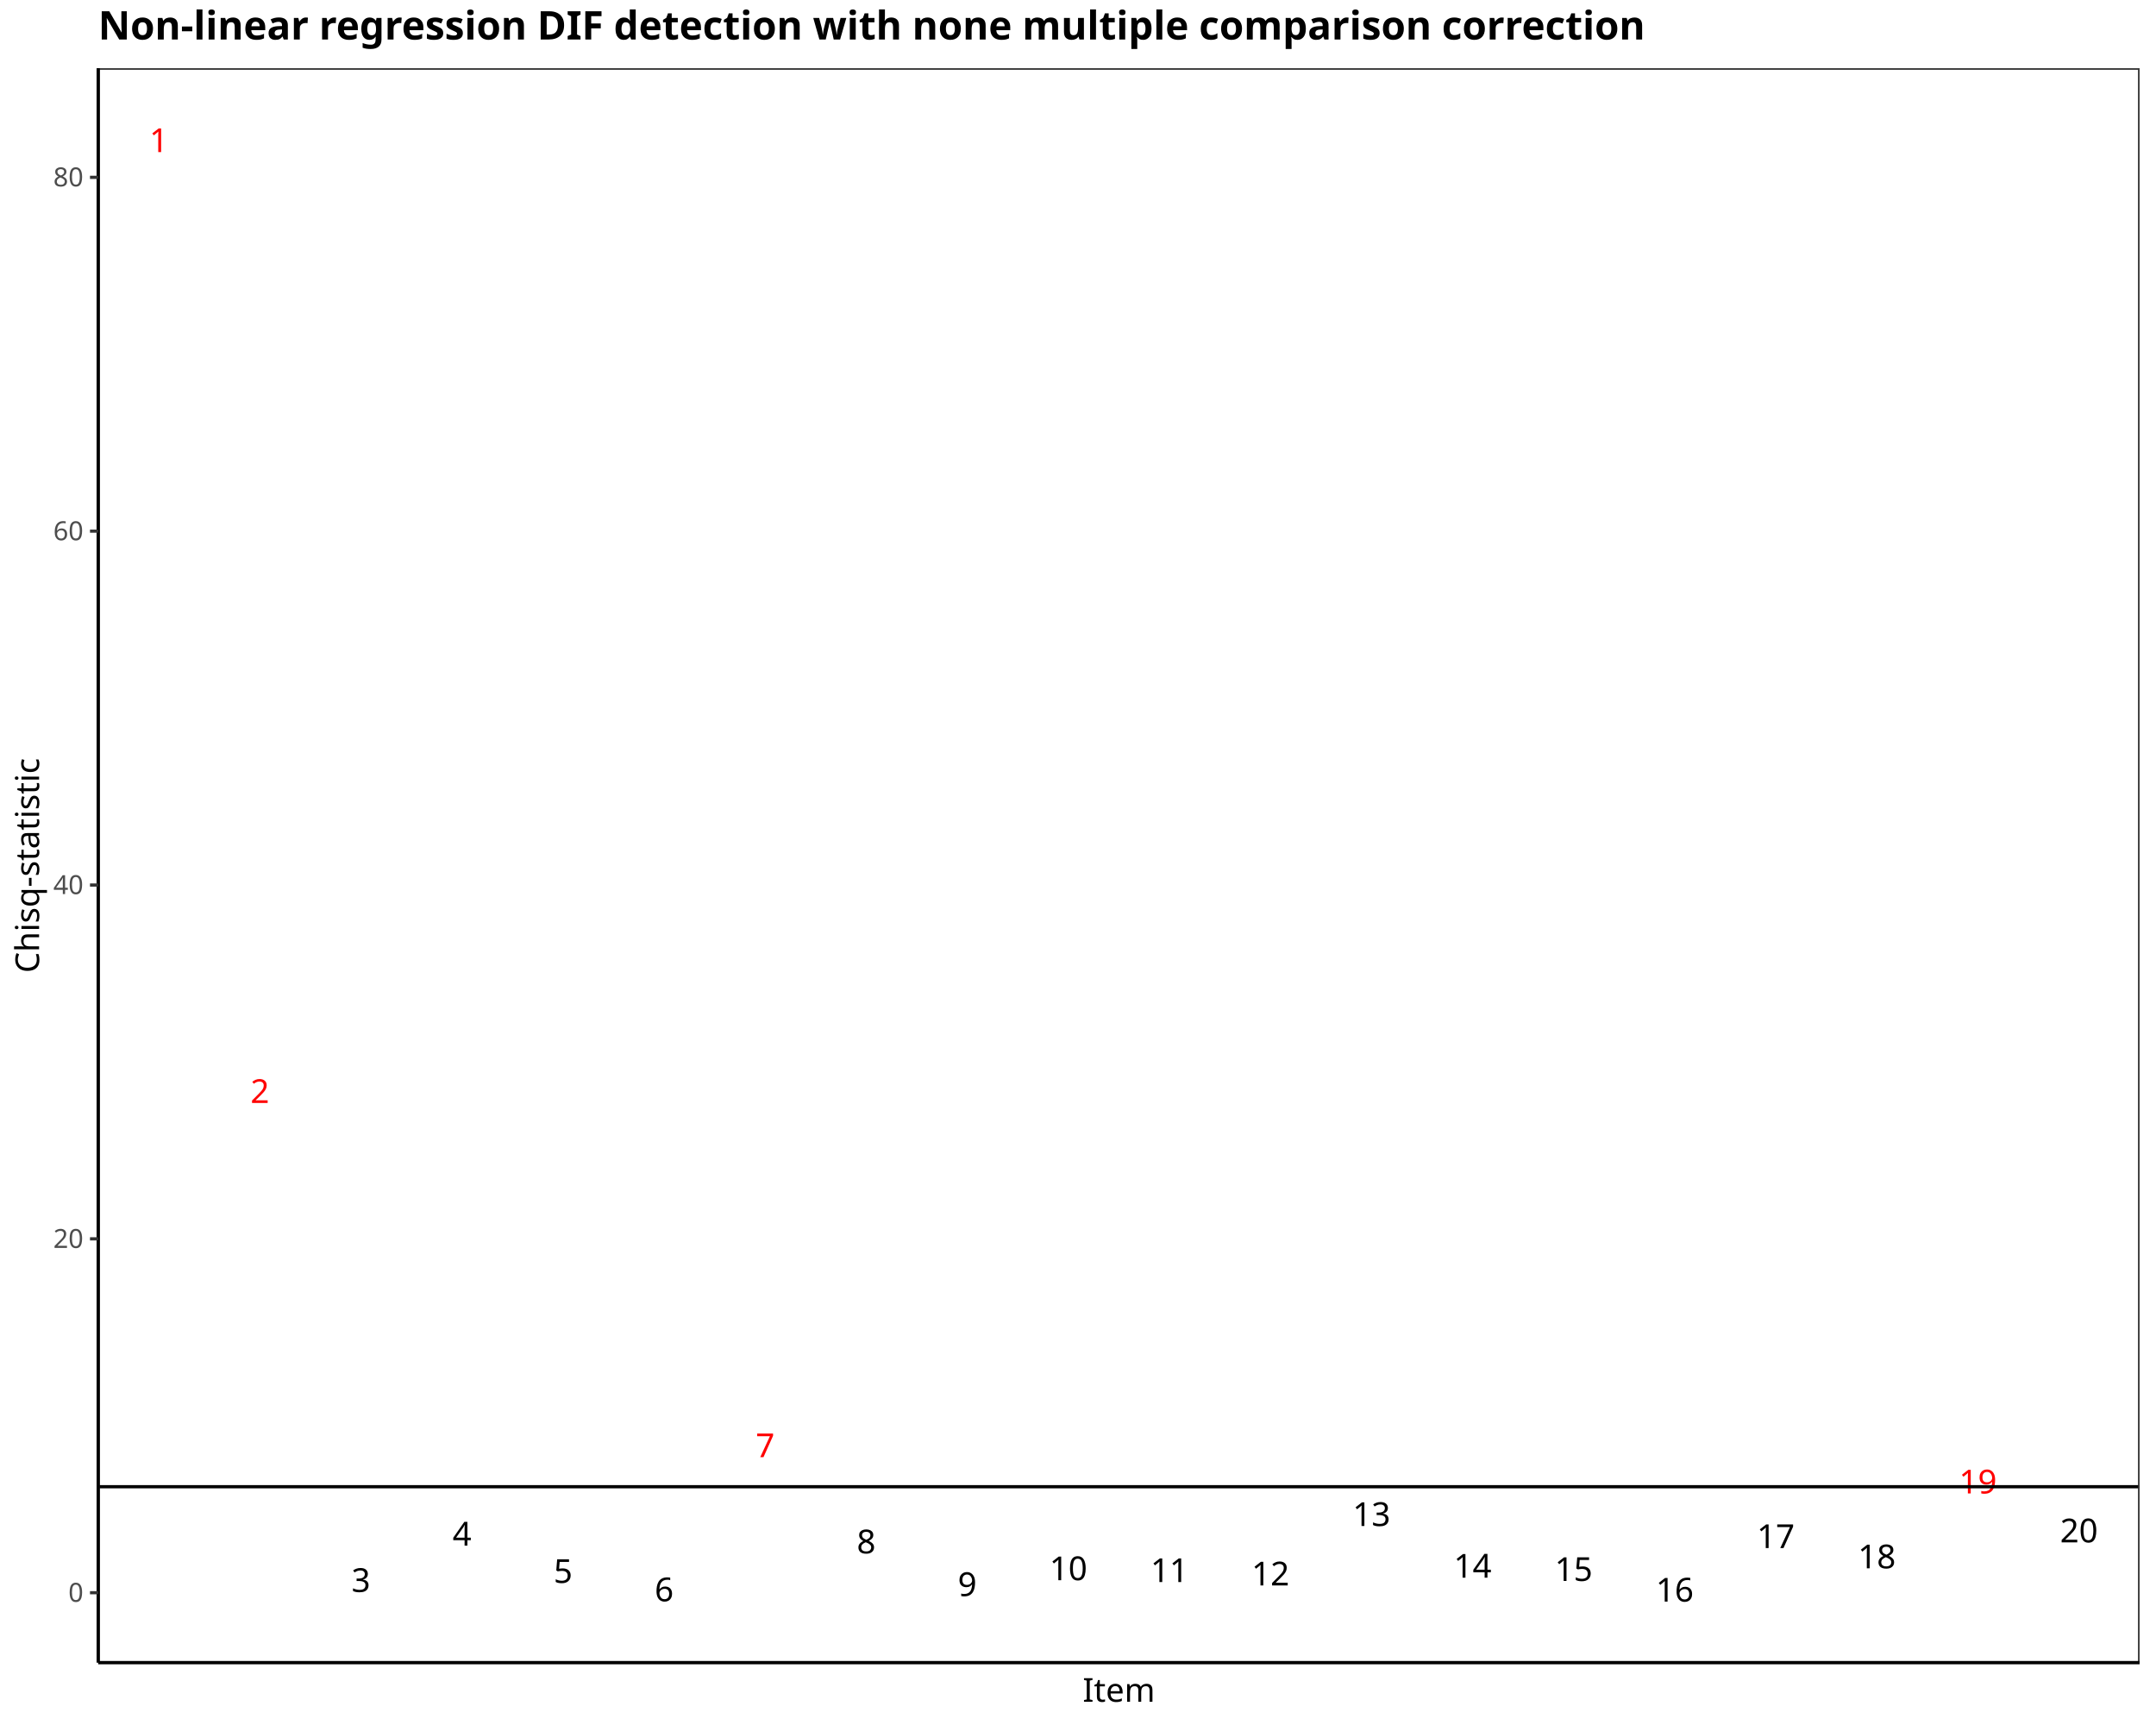
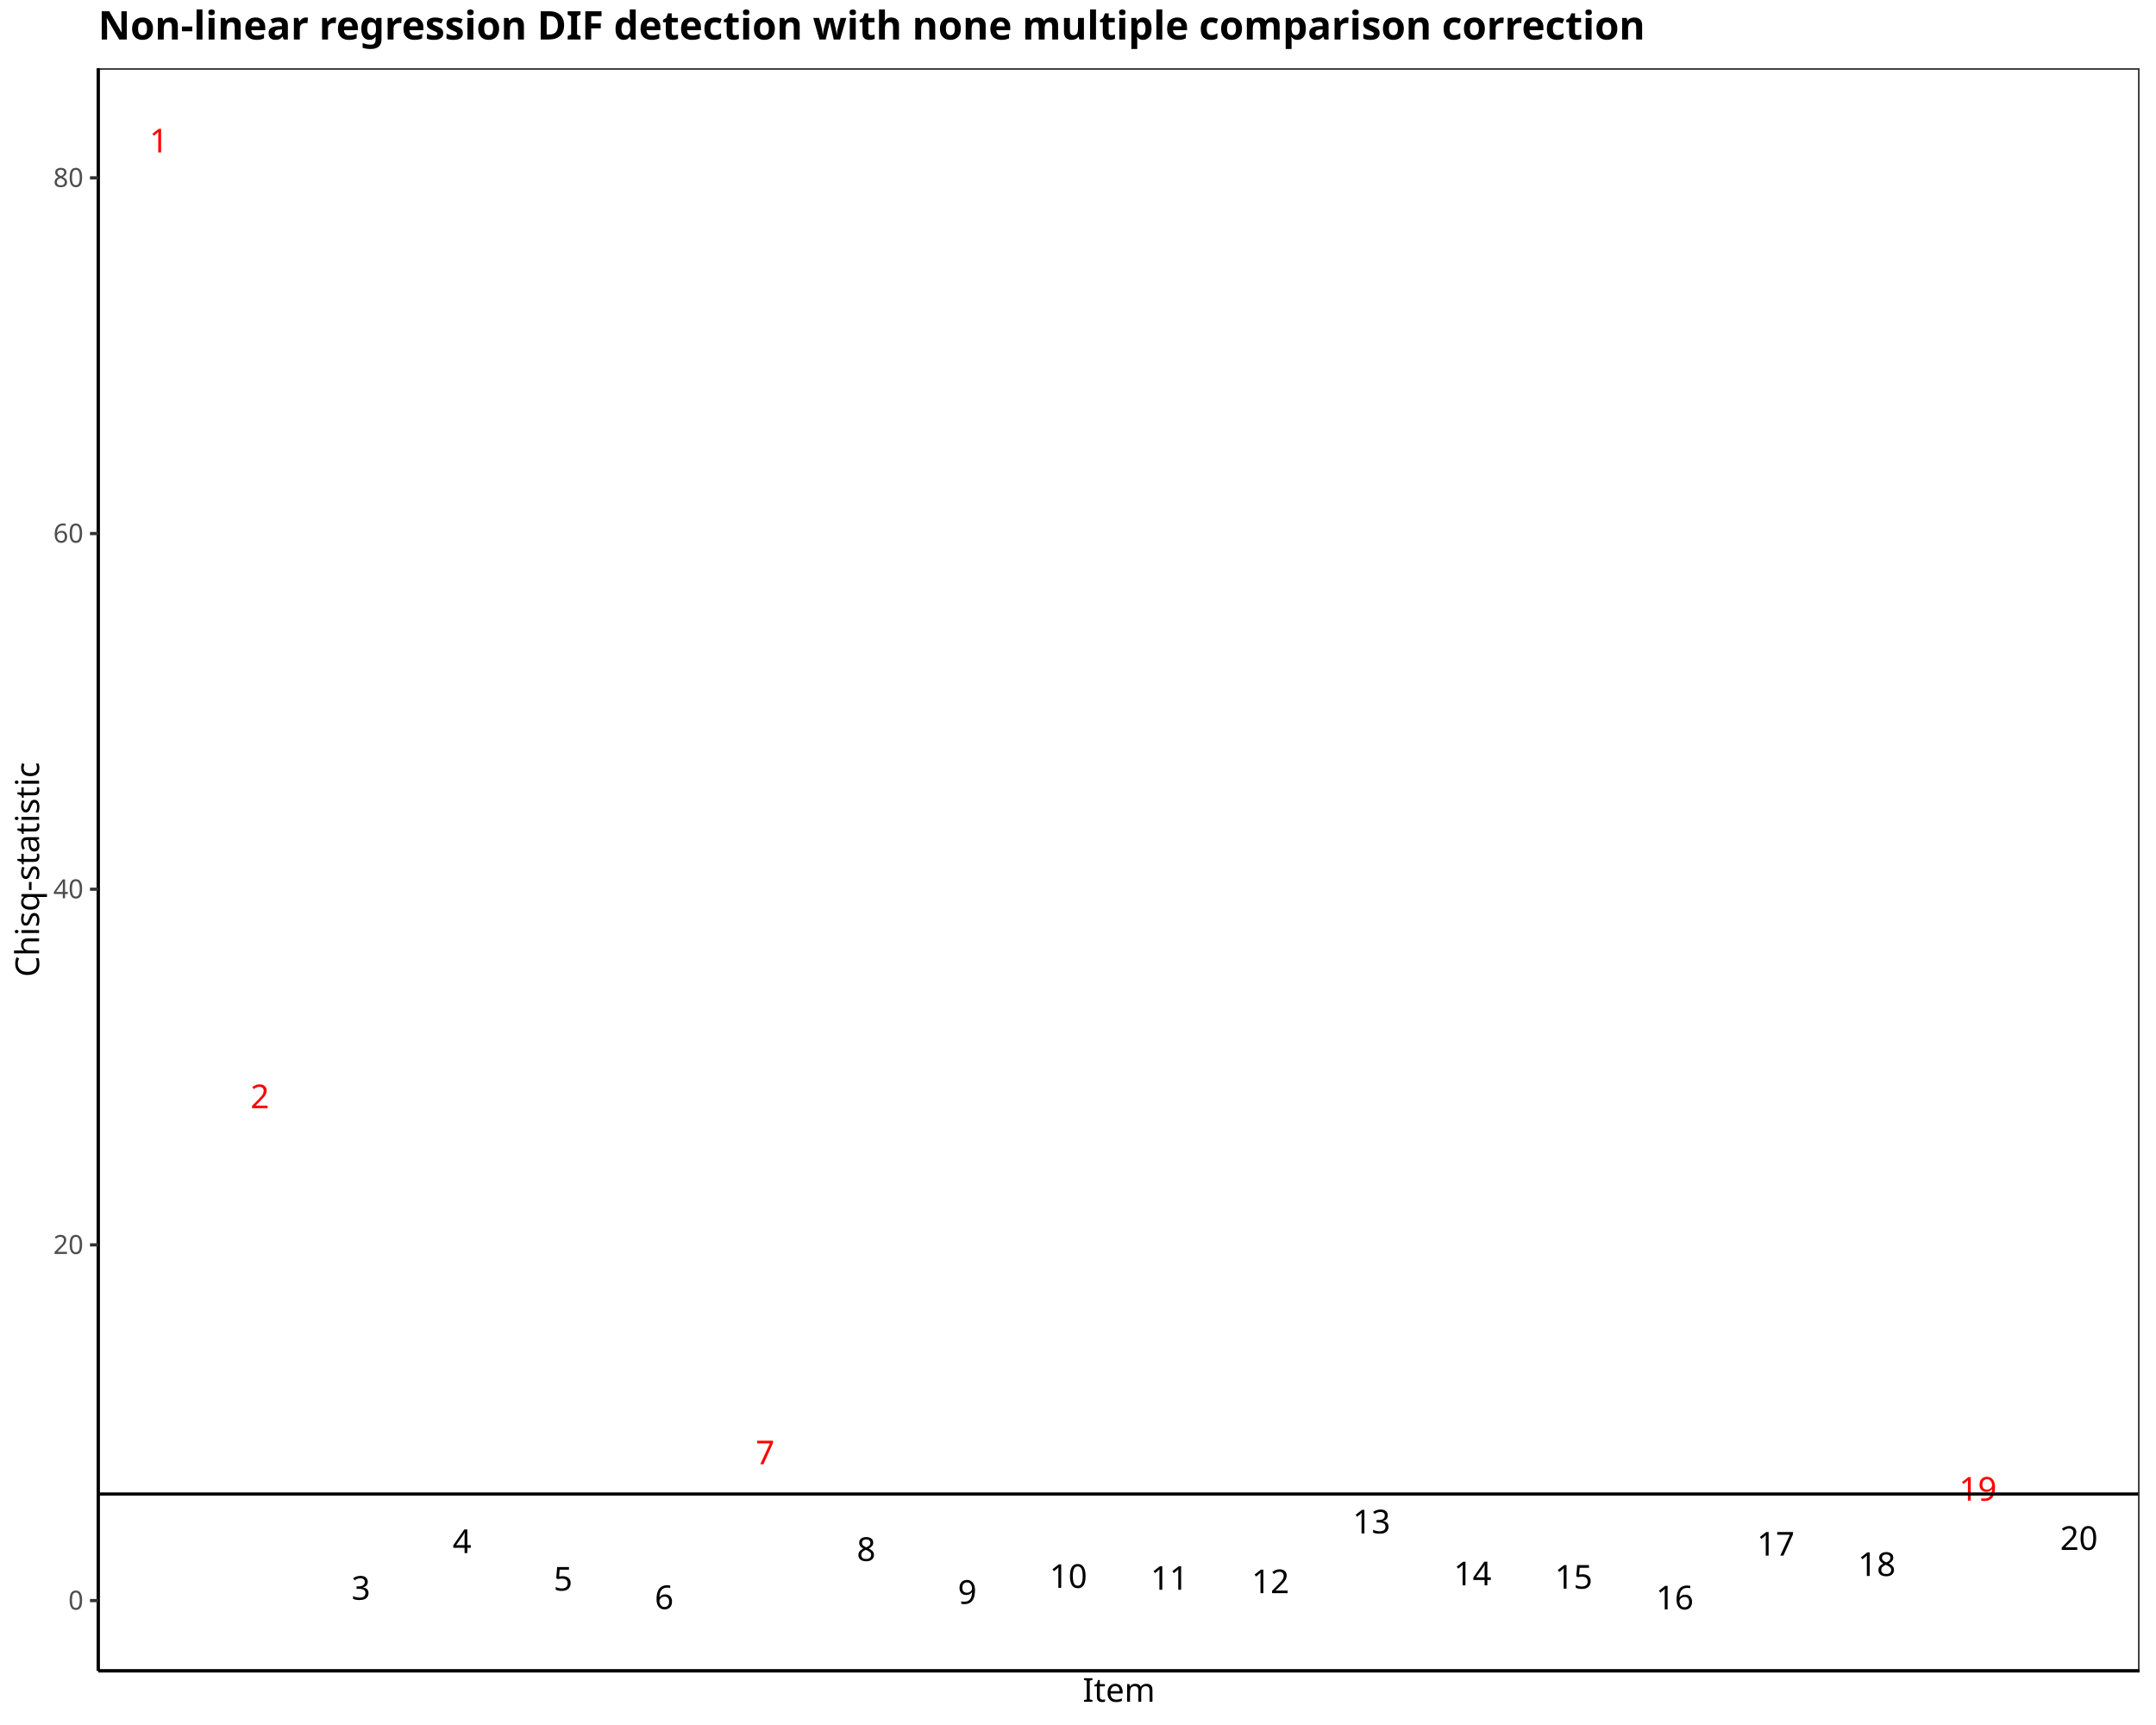
<svg xmlns="http://www.w3.org/2000/svg" class="svglite" data-engine-version="2.0" width="720.00pt" height="576.00pt" viewBox="0 0 720.00 576.00">
  <defs>
    <style type="text/css">
    .svglite line, .svglite polyline, .svglite polygon, .svglite path, .svglite rect, .svglite circle {
      fill: none;
      stroke: #000000;
      stroke-linecap: round;
      stroke-linejoin: round;
      stroke-miterlimit: 10.00;
    }
  </style>
  </defs>
  <rect width="100%" height="100%" style="stroke: none; fill: #FFFFFF;" />
  <defs>
    <clipPath id="cpMC4wMHw3MjAuMDB8MC4wMHw1NzYuMDA=">
      <rect x="0.00" y="0.00" width="720.00" height="576.00" />
    </clipPath>
  </defs>
  <g clip-path="url(#cpMC4wMHw3MjAuMDB8MC4wMHw1NzYuMDA=)">
    <rect x="0.00" y="0.00" width="720.00" height="576.00" style="stroke-width: 1.07; stroke: none;" />
  </g>
  <defs>
-     <clipPath id="cpMzIuNzl8NzE0LjUyfDIyLjc4fDU1NS4xOQ==">
-       <rect x="32.79" y="22.78" width="681.73" height="532.40" />
+     <clipPath id="cpMzIuNzl8NzE0LjUyfDIyLjc4fDU1Ny45Mw==">
+       <rect x="32.79" y="22.78" width="681.73" height="535.14" />
    </clipPath>
  </defs>
-   <g clip-path="url(#cpMzIuNzl8NzE0LjUyfDIyLjc4fDU1NS4xOQ==)">
-     <rect x="32.79" y="22.78" width="681.73" height="532.40" style="stroke-width: 1.07; stroke: none; fill: #FFFFFF;" />
-     <text x="53.04" y="50.78" text-anchor="middle" style="font-size: 11.04px; fill: #FF0000; font-family: sans;" textLength="6.14px" lengthAdjust="spacingAndGlyphs">1</text>
-     <text x="86.79" y="368.30" text-anchor="middle" style="font-size: 11.04px; fill: #FF0000; font-family: sans;" textLength="6.14px" lengthAdjust="spacingAndGlyphs">2</text>
-     <text x="120.54" y="531.58" text-anchor="middle" style="font-size: 11.04px; font-family: sans;" textLength="6.14px" lengthAdjust="spacingAndGlyphs">3</text>
-     <text x="154.29" y="516.10" text-anchor="middle" style="font-size: 11.04px; font-family: sans;" textLength="6.14px" lengthAdjust="spacingAndGlyphs">4</text>
-     <text x="188.04" y="528.55" text-anchor="middle" style="font-size: 11.04px; font-family: sans;" textLength="6.14px" lengthAdjust="spacingAndGlyphs">5</text>
-     <text x="221.79" y="534.70" text-anchor="middle" style="font-size: 11.04px; font-family: sans;" textLength="6.14px" lengthAdjust="spacingAndGlyphs">6</text>
-     <text x="255.54" y="486.57" text-anchor="middle" style="font-size: 11.04px; fill: #FF0000; font-family: sans;" textLength="6.14px" lengthAdjust="spacingAndGlyphs">7</text>
-     <text x="289.28" y="518.70" text-anchor="middle" style="font-size: 11.04px; font-family: sans;" textLength="6.14px" lengthAdjust="spacingAndGlyphs">8</text>
-     <text x="323.03" y="532.94" text-anchor="middle" style="font-size: 11.04px; font-family: sans;" textLength="6.14px" lengthAdjust="spacingAndGlyphs">9</text>
-     <text x="356.78" y="527.65" text-anchor="middle" style="font-size: 11.04px; font-family: sans;" textLength="12.28px" lengthAdjust="spacingAndGlyphs">10</text>
-     <text x="390.53" y="528.28" text-anchor="middle" style="font-size: 11.04px; font-family: sans;" textLength="12.28px" lengthAdjust="spacingAndGlyphs">11</text>
-     <text x="424.28" y="529.40" text-anchor="middle" style="font-size: 11.04px; font-family: sans;" textLength="12.28px" lengthAdjust="spacingAndGlyphs">12</text>
-     <text x="458.03" y="509.55" text-anchor="middle" style="font-size: 11.04px; font-family: sans;" textLength="12.28px" lengthAdjust="spacingAndGlyphs">13</text>
-     <text x="491.78" y="526.80" text-anchor="middle" style="font-size: 11.04px; font-family: sans;" textLength="12.28px" lengthAdjust="spacingAndGlyphs">14</text>
-     <text x="525.53" y="527.90" text-anchor="middle" style="font-size: 11.04px; font-family: sans;" textLength="12.28px" lengthAdjust="spacingAndGlyphs">15</text>
-     <text x="559.28" y="534.79" text-anchor="middle" style="font-size: 11.04px; font-family: sans;" textLength="12.28px" lengthAdjust="spacingAndGlyphs">16</text>
-     <text x="593.02" y="516.92" text-anchor="middle" style="font-size: 11.04px; font-family: sans;" textLength="12.28px" lengthAdjust="spacingAndGlyphs">17</text>
-     <text x="626.77" y="523.69" text-anchor="middle" style="font-size: 11.04px; font-family: sans;" textLength="12.28px" lengthAdjust="spacingAndGlyphs">18</text>
-     <text x="660.52" y="498.68" text-anchor="middle" style="font-size: 11.04px; fill: #FF0000; font-family: sans;" textLength="12.28px" lengthAdjust="spacingAndGlyphs">19</text>
-     <text x="694.27" y="515.03" text-anchor="middle" style="font-size: 11.04px; font-family: sans;" textLength="12.28px" lengthAdjust="spacingAndGlyphs">20</text>
-     <line x1="32.79" y1="496.43" x2="714.52" y2="496.43" style="stroke-width: 1.07; stroke-linecap: butt;" />
-     <rect x="32.79" y="22.78" width="681.73" height="532.40" style="stroke-width: 1.07; stroke: #333333;" />
+   <g clip-path="url(#cpMzIuNzl8NzE0LjUyfDIyLjc4fDU1Ny45Mw==)">
+     <rect x="32.79" y="22.78" width="681.73" height="535.14" style="stroke-width: 1.07; stroke: none; fill: #FFFFFF;" />
+     <text x="53.04" y="50.89" text-anchor="middle" style="font-size: 11.00px; fill: #FF0000; font-family: sans;" textLength="6.12px" lengthAdjust="spacingAndGlyphs">1</text>
+     <text x="86.79" y="370.05" text-anchor="middle" style="font-size: 11.00px; fill: #FF0000; font-family: sans;" textLength="6.12px" lengthAdjust="spacingAndGlyphs">2</text>
+     <text x="120.54" y="534.17" text-anchor="middle" style="font-size: 11.00px; font-family: sans;" textLength="6.12px" lengthAdjust="spacingAndGlyphs">3</text>
+     <text x="154.29" y="518.60" text-anchor="middle" style="font-size: 11.00px; font-family: sans;" textLength="6.12px" lengthAdjust="spacingAndGlyphs">4</text>
+     <text x="188.04" y="531.12" text-anchor="middle" style="font-size: 11.00px; font-family: sans;" textLength="6.12px" lengthAdjust="spacingAndGlyphs">5</text>
+     <text x="221.79" y="537.30" text-anchor="middle" style="font-size: 11.00px; font-family: sans;" textLength="6.12px" lengthAdjust="spacingAndGlyphs">6</text>
+     <text x="255.54" y="488.93" text-anchor="middle" style="font-size: 11.00px; fill: #FF0000; font-family: sans;" textLength="6.12px" lengthAdjust="spacingAndGlyphs">7</text>
+     <text x="289.28" y="521.21" text-anchor="middle" style="font-size: 11.00px; font-family: sans;" textLength="6.12px" lengthAdjust="spacingAndGlyphs">8</text>
+     <text x="323.03" y="535.53" text-anchor="middle" style="font-size: 11.00px; font-family: sans;" textLength="6.12px" lengthAdjust="spacingAndGlyphs">9</text>
+     <text x="356.78" y="530.21" text-anchor="middle" style="font-size: 11.00px; font-family: sans;" textLength="12.24px" lengthAdjust="spacingAndGlyphs">10</text>
+     <text x="390.53" y="530.85" text-anchor="middle" style="font-size: 11.00px; font-family: sans;" textLength="12.24px" lengthAdjust="spacingAndGlyphs">11</text>
+     <text x="424.28" y="531.98" text-anchor="middle" style="font-size: 11.00px; font-family: sans;" textLength="12.24px" lengthAdjust="spacingAndGlyphs">12</text>
+     <text x="458.03" y="512.02" text-anchor="middle" style="font-size: 11.00px; font-family: sans;" textLength="12.24px" lengthAdjust="spacingAndGlyphs">13</text>
+     <text x="491.78" y="529.36" text-anchor="middle" style="font-size: 11.00px; font-family: sans;" textLength="12.24px" lengthAdjust="spacingAndGlyphs">14</text>
+     <text x="525.53" y="530.47" text-anchor="middle" style="font-size: 11.00px; font-family: sans;" textLength="12.24px" lengthAdjust="spacingAndGlyphs">15</text>
+     <text x="559.28" y="537.39" text-anchor="middle" style="font-size: 11.00px; font-family: sans;" textLength="12.24px" lengthAdjust="spacingAndGlyphs">16</text>
+     <text x="593.02" y="519.43" text-anchor="middle" style="font-size: 11.00px; font-family: sans;" textLength="12.24px" lengthAdjust="spacingAndGlyphs">17</text>
+     <text x="626.77" y="526.23" text-anchor="middle" style="font-size: 11.00px; font-family: sans;" textLength="12.24px" lengthAdjust="spacingAndGlyphs">18</text>
+     <text x="660.52" y="501.09" text-anchor="middle" style="font-size: 11.00px; fill: #FF0000; font-family: sans;" textLength="12.24px" lengthAdjust="spacingAndGlyphs">19</text>
+     <text x="694.27" y="517.53" text-anchor="middle" style="font-size: 11.00px; font-family: sans;" textLength="12.24px" lengthAdjust="spacingAndGlyphs">20</text>
+     <line x1="32.79" y1="498.87" x2="714.52" y2="498.87" style="stroke-width: 1.07; stroke-linecap: butt;" />
+     <rect x="32.79" y="22.78" width="681.73" height="535.14" style="stroke-width: 1.07; stroke: #333333;" />
  </g>
  <g clip-path="url(#cpMC4wMHw3MjAuMDB8MC4wMHw1NzYuMDA=)">
-     <polyline points="32.79,555.19 32.79,22.78 " style="stroke-width: 1.07; stroke-linecap: butt;" />
-     <text x="27.86" y="534.86" text-anchor="end" style="font-size: 8.80px; fill: #4D4D4D; font-family: sans;" textLength="4.89px" lengthAdjust="spacingAndGlyphs">0</text>
-     <text x="27.86" y="416.70" text-anchor="end" style="font-size: 8.80px; fill: #4D4D4D; font-family: sans;" textLength="9.79px" lengthAdjust="spacingAndGlyphs">20</text>
-     <text x="27.86" y="298.55" text-anchor="end" style="font-size: 8.80px; fill: #4D4D4D; font-family: sans;" textLength="9.79px" lengthAdjust="spacingAndGlyphs">40</text>
-     <text x="27.86" y="180.39" text-anchor="end" style="font-size: 8.80px; fill: #4D4D4D; font-family: sans;" textLength="9.79px" lengthAdjust="spacingAndGlyphs">60</text>
-     <text x="27.86" y="62.23" text-anchor="end" style="font-size: 8.80px; fill: #4D4D4D; font-family: sans;" textLength="9.79px" lengthAdjust="spacingAndGlyphs">80</text>
-     <polyline points="30.05,531.83 32.79,531.83 " style="stroke-width: 1.07; stroke: #333333; stroke-linecap: butt;" />
-     <polyline points="30.05,413.67 32.79,413.67 " style="stroke-width: 1.07; stroke: #333333; stroke-linecap: butt;" />
-     <polyline points="30.05,295.52 32.79,295.52 " style="stroke-width: 1.07; stroke: #333333; stroke-linecap: butt;" />
-     <polyline points="30.05,177.36 32.79,177.36 " style="stroke-width: 1.07; stroke: #333333; stroke-linecap: butt;" />
-     <polyline points="30.05,59.21 32.79,59.21 " style="stroke-width: 1.07; stroke: #333333; stroke-linecap: butt;" />
-     <polyline points="32.79,555.19 714.52,555.19 " style="stroke-width: 1.07; stroke-linecap: butt;" />
+     <polyline points="32.79,557.93 32.79,22.78 " style="stroke-width: 1.07; stroke-linecap: butt;" />
+     <text x="27.86" y="537.48" text-anchor="end" style="font-size: 8.80px; fill: #4D4D4D; font-family: sans;" textLength="4.89px" lengthAdjust="spacingAndGlyphs">0</text>
+     <text x="27.86" y="418.71" text-anchor="end" style="font-size: 8.80px; fill: #4D4D4D; font-family: sans;" textLength="9.79px" lengthAdjust="spacingAndGlyphs">20</text>
+     <text x="27.86" y="299.95" text-anchor="end" style="font-size: 8.80px; fill: #4D4D4D; font-family: sans;" textLength="9.79px" lengthAdjust="spacingAndGlyphs">40</text>
+     <text x="27.86" y="181.19" text-anchor="end" style="font-size: 8.80px; fill: #4D4D4D; font-family: sans;" textLength="9.79px" lengthAdjust="spacingAndGlyphs">60</text>
+     <text x="27.86" y="62.42" text-anchor="end" style="font-size: 8.80px; fill: #4D4D4D; font-family: sans;" textLength="9.79px" lengthAdjust="spacingAndGlyphs">80</text>
+     <polyline points="30.05,534.45 32.79,534.45 " style="stroke-width: 1.07; stroke: #333333; stroke-linecap: butt;" />
+     <polyline points="30.05,415.68 32.79,415.68 " style="stroke-width: 1.07; stroke: #333333; stroke-linecap: butt;" />
+     <polyline points="30.05,296.92 32.79,296.92 " style="stroke-width: 1.07; stroke: #333333; stroke-linecap: butt;" />
+     <polyline points="30.05,178.16 32.79,178.16 " style="stroke-width: 1.07; stroke: #333333; stroke-linecap: butt;" />
+     <polyline points="30.05,59.39 32.79,59.39 " style="stroke-width: 1.07; stroke: #333333; stroke-linecap: butt;" />
+     <polyline points="32.79,557.93 714.52,557.93 " style="stroke-width: 1.07; stroke-linecap: butt;" />
    <text x="373.66" y="568.24" text-anchor="middle" style="font-size: 11.00px; font-family: sans;" textLength="21.40px" lengthAdjust="spacingAndGlyphs">Item</text>
-     <text transform="translate(13.05,288.99) rotate(-90)" text-anchor="middle" style="font-size: 11.00px; font-family: sans;" textLength="68.47px" lengthAdjust="spacingAndGlyphs">Chisq-statistic</text>
+     <text transform="translate(13.05,290.36) rotate(-90)" text-anchor="middle" style="font-size: 11.00px; font-family: sans;" textLength="68.47px" lengthAdjust="spacingAndGlyphs">Chisq-statistic</text>
    <text x="32.79" y="13.19" style="font-size: 13.20px; font-weight: bold; font-family: sans;" textLength="451.26px" lengthAdjust="spacingAndGlyphs">Non-linear regression DIF detection with none multiple comparison correction</text>
  </g>
</svg>
